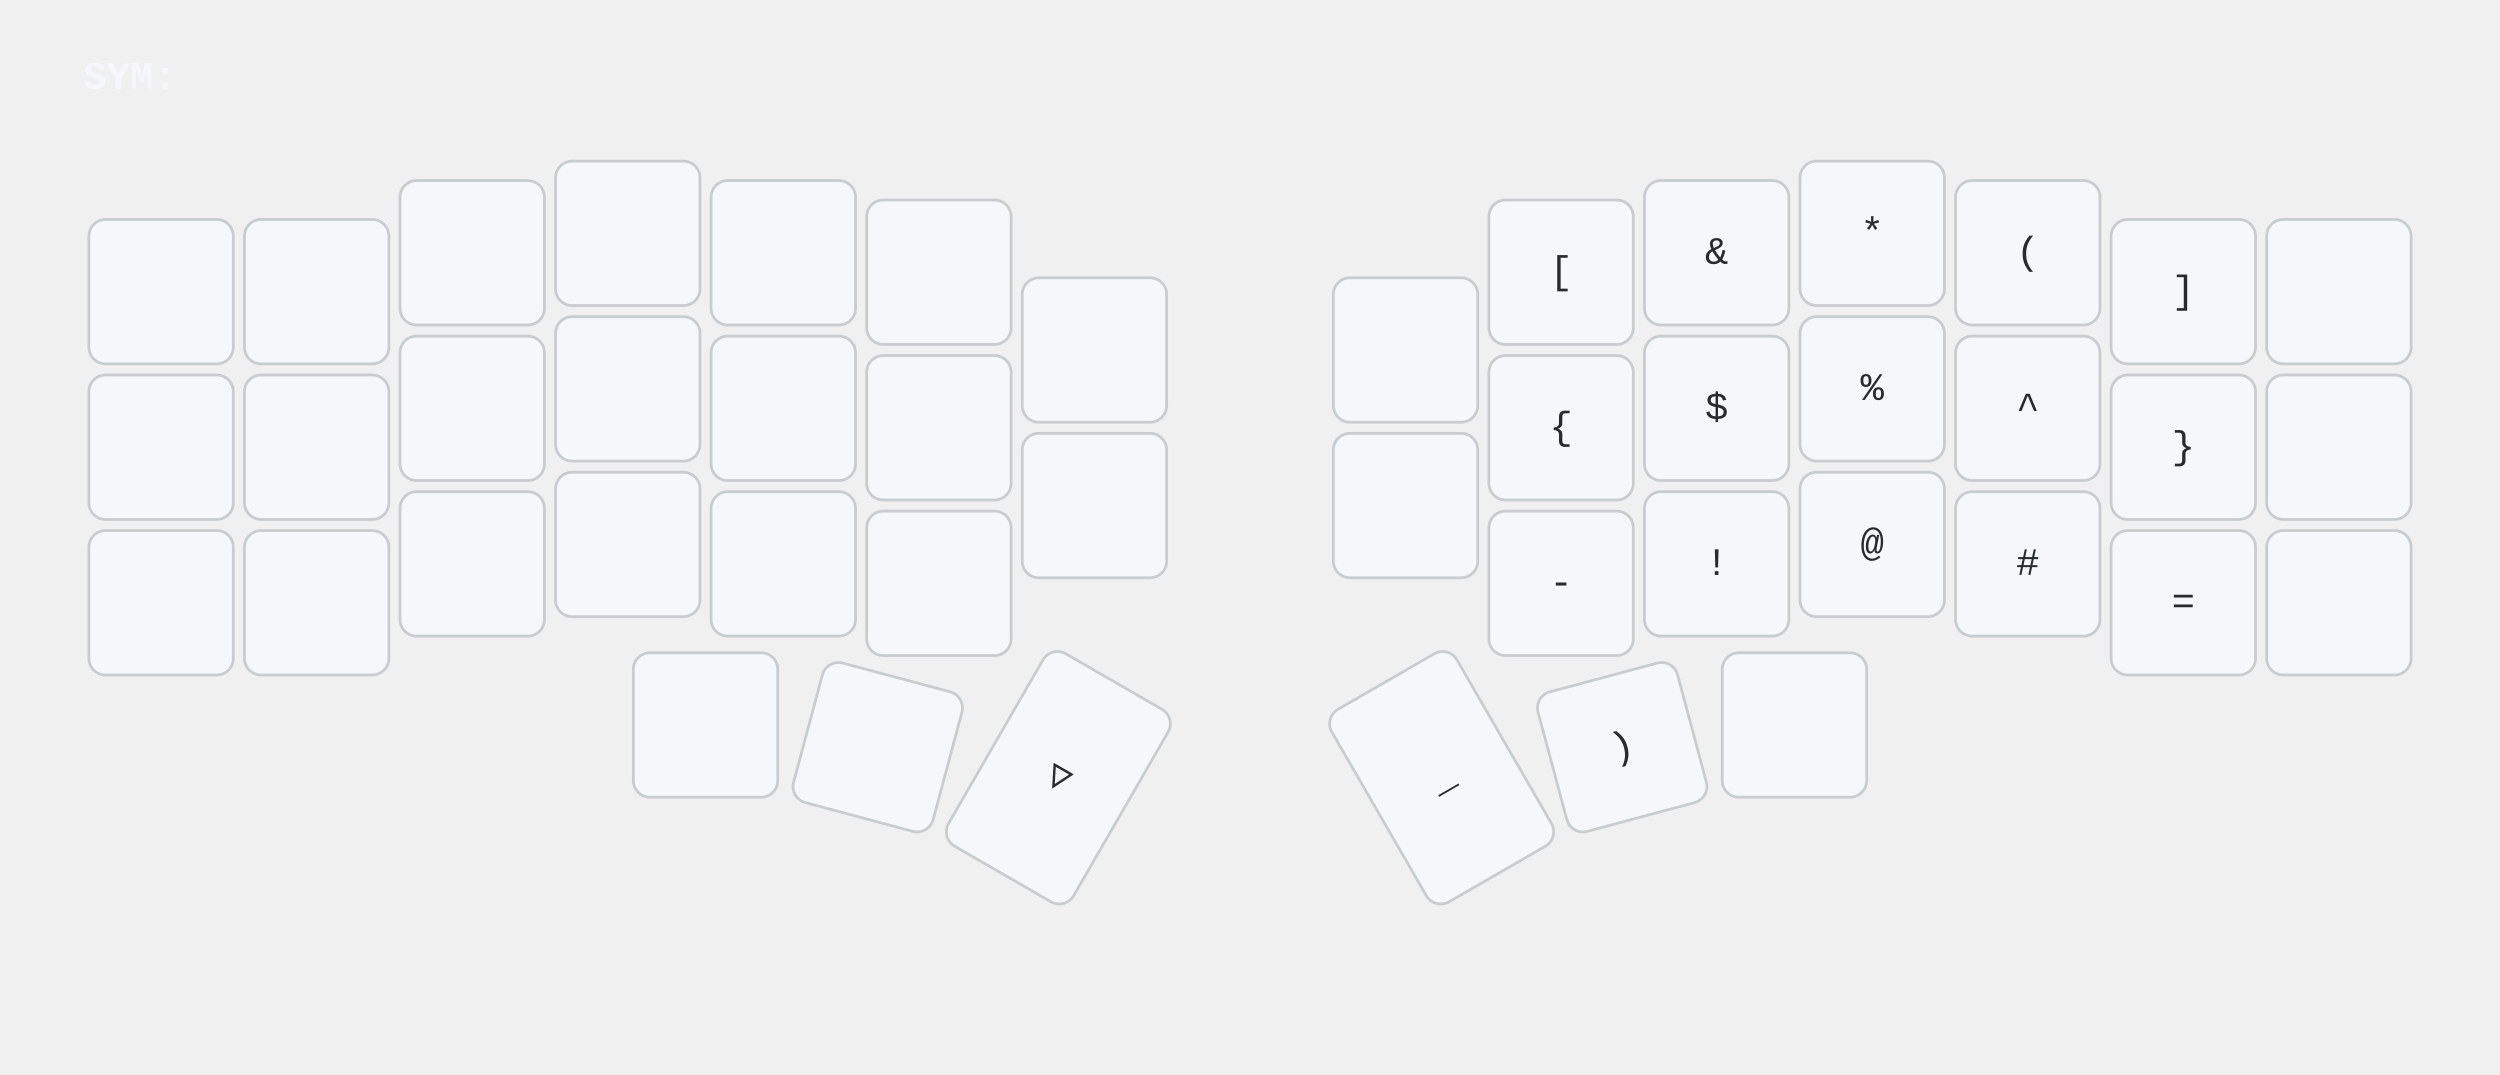
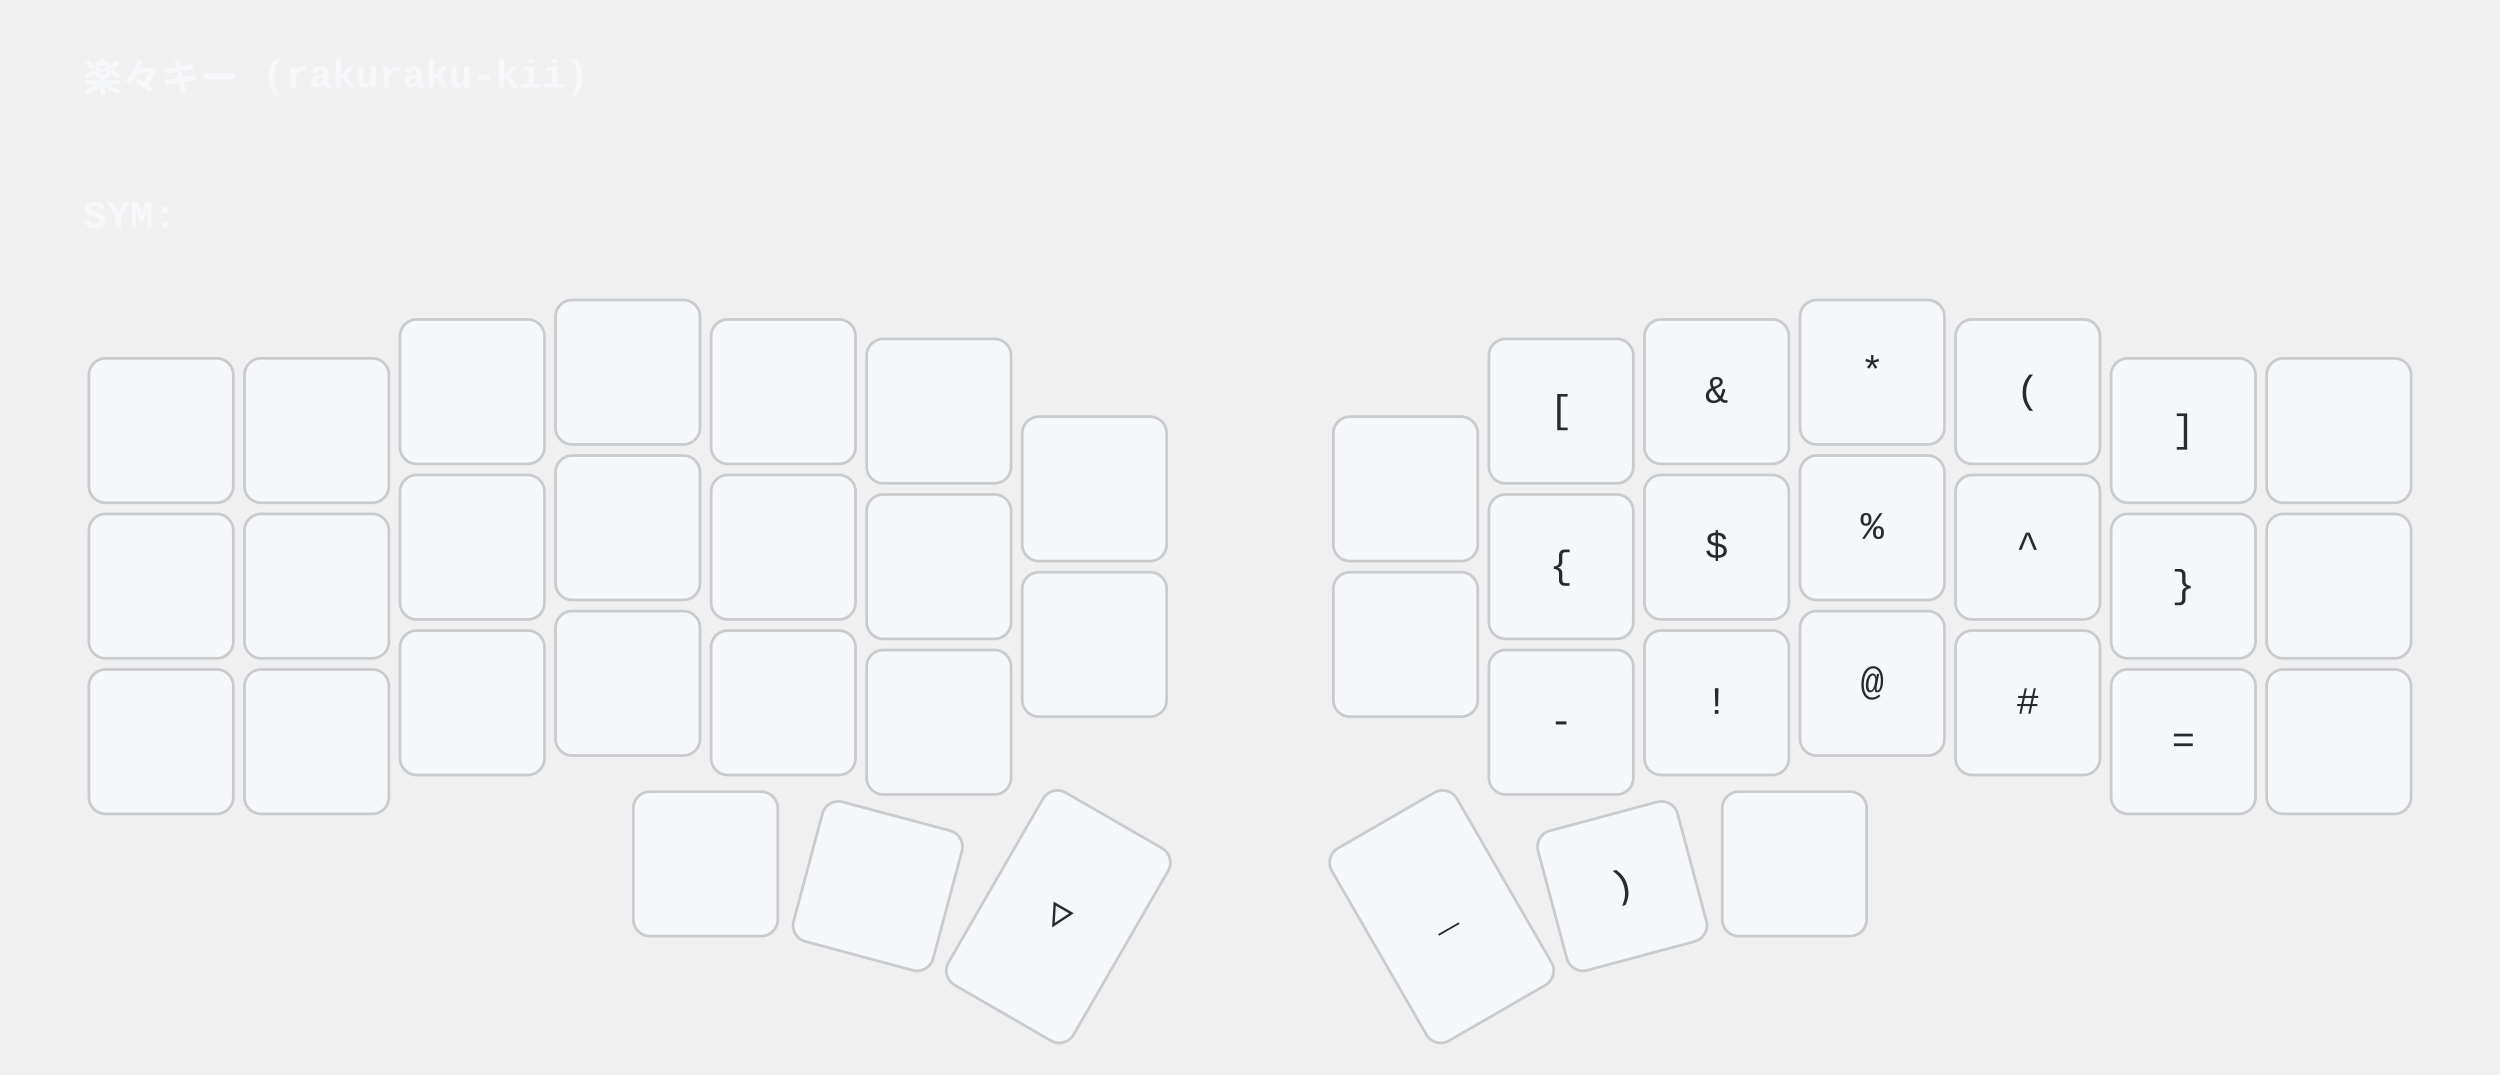
<svg xmlns="http://www.w3.org/2000/svg" width="900" height="387" viewBox="0 0 900 387" class="keymap">
  <style>/* inherit to force styles through use tags */
svg path {
    fill: inherit;
}

/* font and background color specifications */
* {
    background:#282B2E; 
    }
svg.keymap {
    font-family: SFMono-Regular,Consolas,Liberation Mono,Menlo,monospace;
    font-size: 14px;
    font-kerning: normal;
    text-rendering: optimizeLegibility;
    fill: #282B2E;
}

/* default key styling */
rect.key {
    fill: #f5f7fa;
}

rect.key, rect.combo {
    stroke: #c9cccf;
    stroke-width: 1;
}

/* default key side styling, only used is draw_key_sides is set */
rect.side {
    filter: brightness(90%);
}

/* color accent for combo boxes */
rect.combo, rect.combo-separate {
    fill: #5b7cfa;
}

/* color accent for held keys */
rect.held, rect.combo.held {
    fill: #19c6d1;
}

/* color accent for ghost (optional) keys */
rect.ghost, rect.combo.ghost {
    stroke-dasharray: 4, 4;
    stroke-width: 2;
}

text {
    text-anchor: middle;
    dominant-baseline: middle;
}

/* styling for layer labels */
text.label {
    font-weight: bold;
    text-anchor: start;
    fill: #f5f7fa
}

/* styling for optional footer */
text.footer {
    text-anchor: end;
    dominant-baseline: auto;
    stroke: white;
    stroke-width: 4;
    paint-order: stroke;
}

/* styling for combo tap, and key non-tap label text */
text.combo, text.hold, text.shifted, text.left, text.right {
    font-size: 11px;
}

text.hold {
    text-anchor: middle;
    dominant-baseline: auto;
}

text.shifted {
    text-anchor: middle;
    dominant-baseline: hanging;
}

text.left {
    text-anchor: start;
}

text.right {
    text-anchor: end;
}

text.layer-activator {
    text-decoration: underline;
}

/* styling for hold/shifted label text in combo box */
text.combo.hold, text.combo.shifted, text.combo.left, text.combo.right {
    font-size: 8px;
}

/* lighter symbol for transparent keys */
text.trans {
    fill: #282B2E;
}

/* styling for combo dendrons */
path.combo {
    stroke-width: 1;
    stroke: gray;
    fill: none;
}

/* Start Tabler Icons Cleanup */
/* cannot use height/width with glyphs */
.icon-tabler &gt; path {
    fill: inherit;
    stroke: inherit;
    stroke-width: 2;
}
/* hide tabler's default box */
.icon-tabler &gt; path[stroke="none"][fill="none"] {
    visibility: hidden;
}
/* End Tabler Icons Cleanup */

}</style>
-   <g transform="translate(30, 0)" class="layer-SYM">
-     <text x="0" y="28" class="label" id="SYM">SYM:</text>
-     <g transform="translate(0, 56)">
-       <g transform="translate(28, 49)" class="key keypos-0">
-         <rect rx="6" ry="6" x="-26" y="-26" width="52" height="52" class="key" />
-       </g>
-       <g transform="translate(84, 49)" class="key keypos-1">
-         <rect rx="6" ry="6" x="-26" y="-26" width="52" height="52" class="key" />
-       </g>
-       <g transform="translate(140, 35)" class="key keypos-2">
-         <rect rx="6" ry="6" x="-26" y="-26" width="52" height="52" class="key" />
-       </g>
-       <g transform="translate(196, 28)" class="key keypos-3">
-         <rect rx="6" ry="6" x="-26" y="-26" width="52" height="52" class="key" />
-       </g>
-       <g transform="translate(252, 35)" class="key keypos-4">
-         <rect rx="6" ry="6" x="-26" y="-26" width="52" height="52" class="key" />
-       </g>
-       <g transform="translate(308, 42)" class="key keypos-5">
-         <rect rx="6" ry="6" x="-26" y="-26" width="52" height="52" class="key" />
-       </g>
-       <g transform="translate(364, 70)" class="key keypos-6">
-         <rect rx="6" ry="6" x="-26" y="-26" width="52" height="52" class="key" />
-       </g>
-       <g transform="translate(476, 70)" class="key keypos-7">
-         <rect rx="6" ry="6" x="-26" y="-26" width="52" height="52" class="key" />
-       </g>
-       <g transform="translate(532, 42)" class="key keypos-8">
-         <rect rx="6" ry="6" x="-26" y="-26" width="52" height="52" class="key" />
-         <text x="0" y="0" class="key tap">[</text>
-       </g>
-       <g transform="translate(588, 35)" class="key keypos-9">
-         <rect rx="6" ry="6" x="-26" y="-26" width="52" height="52" class="key" />
-         <text x="0" y="0" class="key tap">&amp;</text>
-       </g>
-       <g transform="translate(644, 28)" class="key keypos-10">
-         <rect rx="6" ry="6" x="-26" y="-26" width="52" height="52" class="key" />
-         <text x="0" y="0" class="key tap">*</text>
-       </g>
-       <g transform="translate(700, 35)" class="key keypos-11">
-         <rect rx="6" ry="6" x="-26" y="-26" width="52" height="52" class="key" />
-         <text x="0" y="0" class="key tap">(</text>
-       </g>
-       <g transform="translate(756, 49)" class="key keypos-12">
-         <rect rx="6" ry="6" x="-26" y="-26" width="52" height="52" class="key" />
-         <text x="0" y="0" class="key tap">]</text>
-       </g>
-       <g transform="translate(812, 49)" class="key keypos-13">
-         <rect rx="6" ry="6" x="-26" y="-26" width="52" height="52" class="key" />
-       </g>
-       <g transform="translate(28, 105)" class="key keypos-14">
-         <rect rx="6" ry="6" x="-26" y="-26" width="52" height="52" class="key" />
-       </g>
-       <g transform="translate(84, 105)" class="key keypos-15">
-         <rect rx="6" ry="6" x="-26" y="-26" width="52" height="52" class="key" />
-       </g>
-       <g transform="translate(140, 91)" class="key keypos-16">
-         <rect rx="6" ry="6" x="-26" y="-26" width="52" height="52" class="key" />
-       </g>
-       <g transform="translate(196, 84)" class="key keypos-17">
-         <rect rx="6" ry="6" x="-26" y="-26" width="52" height="52" class="key" />
-       </g>
-       <g transform="translate(252, 91)" class="key keypos-18">
-         <rect rx="6" ry="6" x="-26" y="-26" width="52" height="52" class="key" />
-       </g>
-       <g transform="translate(308, 98)" class="key keypos-19">
-         <rect rx="6" ry="6" x="-26" y="-26" width="52" height="52" class="key" />
-       </g>
-       <g transform="translate(364, 126)" class="key keypos-20">
-         <rect rx="6" ry="6" x="-26" y="-26" width="52" height="52" class="key" />
-       </g>
-       <g transform="translate(476, 126)" class="key keypos-21">
-         <rect rx="6" ry="6" x="-26" y="-26" width="52" height="52" class="key" />
-       </g>
-       <g transform="translate(532, 98)" class="key keypos-22">
-         <rect rx="6" ry="6" x="-26" y="-26" width="52" height="52" class="key" />
-         <text x="0" y="0" class="key tap">{</text>
-       </g>
-       <g transform="translate(588, 91)" class="key keypos-23">
-         <rect rx="6" ry="6" x="-26" y="-26" width="52" height="52" class="key" />
-         <text x="0" y="0" class="key tap">$</text>
-       </g>
-       <g transform="translate(644, 84)" class="key keypos-24">
-         <rect rx="6" ry="6" x="-26" y="-26" width="52" height="52" class="key" />
-         <text x="0" y="0" class="key tap">%</text>
-       </g>
-       <g transform="translate(700, 91)" class="key keypos-25">
-         <rect rx="6" ry="6" x="-26" y="-26" width="52" height="52" class="key" />
-         <text x="0" y="0" class="key tap">^</text>
-       </g>
-       <g transform="translate(756, 105)" class="key keypos-26">
-         <rect rx="6" ry="6" x="-26" y="-26" width="52" height="52" class="key" />
-         <text x="0" y="0" class="key tap">}</text>
-       </g>
-       <g transform="translate(812, 105)" class="key keypos-27">
-         <rect rx="6" ry="6" x="-26" y="-26" width="52" height="52" class="key" />
-       </g>
-       <g transform="translate(28, 161)" class="key keypos-28">
-         <rect rx="6" ry="6" x="-26" y="-26" width="52" height="52" class="key" />
-       </g>
-       <g transform="translate(84, 161)" class="key keypos-29">
-         <rect rx="6" ry="6" x="-26" y="-26" width="52" height="52" class="key" />
-       </g>
-       <g transform="translate(140, 147)" class="key keypos-30">
-         <rect rx="6" ry="6" x="-26" y="-26" width="52" height="52" class="key" />
-       </g>
-       <g transform="translate(196, 140)" class="key keypos-31">
-         <rect rx="6" ry="6" x="-26" y="-26" width="52" height="52" class="key" />
-       </g>
-       <g transform="translate(252, 147)" class="key keypos-32">
-         <rect rx="6" ry="6" x="-26" y="-26" width="52" height="52" class="key" />
-       </g>
-       <g transform="translate(308, 154)" class="key keypos-33">
-         <rect rx="6" ry="6" x="-26" y="-26" width="52" height="52" class="key" />
-       </g>
-       <g transform="translate(532, 154)" class="key keypos-34">
-         <rect rx="6" ry="6" x="-26" y="-26" width="52" height="52" class="key" />
-         <text x="0" y="0" class="key tap">-</text>
-       </g>
-       <g transform="translate(588, 147)" class="key keypos-35">
-         <rect rx="6" ry="6" x="-26" y="-26" width="52" height="52" class="key" />
-         <text x="0" y="0" class="key tap">!</text>
-       </g>
-       <g transform="translate(644, 140)" class="key keypos-36">
-         <rect rx="6" ry="6" x="-26" y="-26" width="52" height="52" class="key" />
-         <text x="0" y="0" class="key tap">@</text>
-       </g>
-       <g transform="translate(700, 147)" class="key keypos-37">
-         <rect rx="6" ry="6" x="-26" y="-26" width="52" height="52" class="key" />
-         <text x="0" y="0" class="key tap">#</text>
-       </g>
-       <g transform="translate(756, 161)" class="key keypos-38">
-         <rect rx="6" ry="6" x="-26" y="-26" width="52" height="52" class="key" />
-         <text x="0" y="0" class="key tap">=</text>
-       </g>
-       <g transform="translate(812, 161)" class="key keypos-39">
-         <rect rx="6" ry="6" x="-26" y="-26" width="52" height="52" class="key" />
-       </g>
-       <g transform="translate(224, 205)" class="key keypos-40">
-         <rect rx="6" ry="6" x="-26" y="-26" width="52" height="52" class="key" />
-       </g>
-       <g transform="translate(286, 213) rotate(15.0)" class="key keypos-41">
-         <rect rx="6" ry="6" x="-26" y="-26" width="52" height="52" class="key" />
-       </g>
-       <g transform="translate(351, 224) rotate(30.0)" class="key keypos-42">
-         <rect rx="6" ry="6" x="-26" y="-40" width="52" height="80" class="key" />
-         <text x="0" y="0" class="key tap">▽</text>
-       </g>
-       <g transform="translate(489, 224) rotate(-30.0)" class="key keypos-43">
-         <rect rx="6" ry="6" x="-26" y="-40" width="52" height="80" class="key" />
-         <text x="0" y="0" class="key tap">_</text>
-       </g>
-       <g transform="translate(554, 213) rotate(-15.0)" class="key keypos-44">
-         <rect rx="6" ry="6" x="-26" y="-26" width="52" height="52" class="key" />
-         <text x="0" y="0" class="key tap">)</text>
-       </g>
-       <g transform="translate(616, 205)" class="key keypos-45">
-         <rect rx="6" ry="6" x="-26" y="-26" width="52" height="52" class="key" />
+   <g transform="translate(30,0)">
+     <text x="0" y="28" class="label">楽々キー (rakuraku-kii)</text>
+   </g>
+   <g transform="translate(0,50)">
+     <g transform="translate(30, 0)" class="layer-SYM">
+       <text x="0" y="28" class="label" id="SYM">SYM:</text>
+       <g transform="translate(0, 56)">
+         <g transform="translate(28, 49)" class="key keypos-0">
+           <rect rx="6" ry="6" x="-26" y="-26" width="52" height="52" class="key" />
+         </g>
+         <g transform="translate(84, 49)" class="key keypos-1">
+           <rect rx="6" ry="6" x="-26" y="-26" width="52" height="52" class="key" />
+         </g>
+         <g transform="translate(140, 35)" class="key keypos-2">
+           <rect rx="6" ry="6" x="-26" y="-26" width="52" height="52" class="key" />
+         </g>
+         <g transform="translate(196, 28)" class="key keypos-3">
+           <rect rx="6" ry="6" x="-26" y="-26" width="52" height="52" class="key" />
+         </g>
+         <g transform="translate(252, 35)" class="key keypos-4">
+           <rect rx="6" ry="6" x="-26" y="-26" width="52" height="52" class="key" />
+         </g>
+         <g transform="translate(308, 42)" class="key keypos-5">
+           <rect rx="6" ry="6" x="-26" y="-26" width="52" height="52" class="key" />
+         </g>
+         <g transform="translate(364, 70)" class="key keypos-6">
+           <rect rx="6" ry="6" x="-26" y="-26" width="52" height="52" class="key" />
+         </g>
+         <g transform="translate(476, 70)" class="key keypos-7">
+           <rect rx="6" ry="6" x="-26" y="-26" width="52" height="52" class="key" />
+         </g>
+         <g transform="translate(532, 42)" class="key keypos-8">
+           <rect rx="6" ry="6" x="-26" y="-26" width="52" height="52" class="key" />
+           <text x="0" y="0" class="key tap">[</text>
+         </g>
+         <g transform="translate(588, 35)" class="key keypos-9">
+           <rect rx="6" ry="6" x="-26" y="-26" width="52" height="52" class="key" />
+           <text x="0" y="0" class="key tap">&amp;</text>
+         </g>
+         <g transform="translate(644, 28)" class="key keypos-10">
+           <rect rx="6" ry="6" x="-26" y="-26" width="52" height="52" class="key" />
+           <text x="0" y="0" class="key tap">*</text>
+         </g>
+         <g transform="translate(700, 35)" class="key keypos-11">
+           <rect rx="6" ry="6" x="-26" y="-26" width="52" height="52" class="key" />
+           <text x="0" y="0" class="key tap">(</text>
+         </g>
+         <g transform="translate(756, 49)" class="key keypos-12">
+           <rect rx="6" ry="6" x="-26" y="-26" width="52" height="52" class="key" />
+           <text x="0" y="0" class="key tap">]</text>
+         </g>
+         <g transform="translate(812, 49)" class="key keypos-13">
+           <rect rx="6" ry="6" x="-26" y="-26" width="52" height="52" class="key" />
+         </g>
+         <g transform="translate(28, 105)" class="key keypos-14">
+           <rect rx="6" ry="6" x="-26" y="-26" width="52" height="52" class="key" />
+         </g>
+         <g transform="translate(84, 105)" class="key keypos-15">
+           <rect rx="6" ry="6" x="-26" y="-26" width="52" height="52" class="key" />
+         </g>
+         <g transform="translate(140, 91)" class="key keypos-16">
+           <rect rx="6" ry="6" x="-26" y="-26" width="52" height="52" class="key" />
+         </g>
+         <g transform="translate(196, 84)" class="key keypos-17">
+           <rect rx="6" ry="6" x="-26" y="-26" width="52" height="52" class="key" />
+         </g>
+         <g transform="translate(252, 91)" class="key keypos-18">
+           <rect rx="6" ry="6" x="-26" y="-26" width="52" height="52" class="key" />
+         </g>
+         <g transform="translate(308, 98)" class="key keypos-19">
+           <rect rx="6" ry="6" x="-26" y="-26" width="52" height="52" class="key" />
+         </g>
+         <g transform="translate(364, 126)" class="key keypos-20">
+           <rect rx="6" ry="6" x="-26" y="-26" width="52" height="52" class="key" />
+         </g>
+         <g transform="translate(476, 126)" class="key keypos-21">
+           <rect rx="6" ry="6" x="-26" y="-26" width="52" height="52" class="key" />
+         </g>
+         <g transform="translate(532, 98)" class="key keypos-22">
+           <rect rx="6" ry="6" x="-26" y="-26" width="52" height="52" class="key" />
+           <text x="0" y="0" class="key tap">{</text>
+         </g>
+         <g transform="translate(588, 91)" class="key keypos-23">
+           <rect rx="6" ry="6" x="-26" y="-26" width="52" height="52" class="key" />
+           <text x="0" y="0" class="key tap">$</text>
+         </g>
+         <g transform="translate(644, 84)" class="key keypos-24">
+           <rect rx="6" ry="6" x="-26" y="-26" width="52" height="52" class="key" />
+           <text x="0" y="0" class="key tap">%</text>
+         </g>
+         <g transform="translate(700, 91)" class="key keypos-25">
+           <rect rx="6" ry="6" x="-26" y="-26" width="52" height="52" class="key" />
+           <text x="0" y="0" class="key tap">^</text>
+         </g>
+         <g transform="translate(756, 105)" class="key keypos-26">
+           <rect rx="6" ry="6" x="-26" y="-26" width="52" height="52" class="key" />
+           <text x="0" y="0" class="key tap">}</text>
+         </g>
+         <g transform="translate(812, 105)" class="key keypos-27">
+           <rect rx="6" ry="6" x="-26" y="-26" width="52" height="52" class="key" />
+         </g>
+         <g transform="translate(28, 161)" class="key keypos-28">
+           <rect rx="6" ry="6" x="-26" y="-26" width="52" height="52" class="key" />
+         </g>
+         <g transform="translate(84, 161)" class="key keypos-29">
+           <rect rx="6" ry="6" x="-26" y="-26" width="52" height="52" class="key" />
+         </g>
+         <g transform="translate(140, 147)" class="key keypos-30">
+           <rect rx="6" ry="6" x="-26" y="-26" width="52" height="52" class="key" />
+         </g>
+         <g transform="translate(196, 140)" class="key keypos-31">
+           <rect rx="6" ry="6" x="-26" y="-26" width="52" height="52" class="key" />
+         </g>
+         <g transform="translate(252, 147)" class="key keypos-32">
+           <rect rx="6" ry="6" x="-26" y="-26" width="52" height="52" class="key" />
+         </g>
+         <g transform="translate(308, 154)" class="key keypos-33">
+           <rect rx="6" ry="6" x="-26" y="-26" width="52" height="52" class="key" />
+         </g>
+         <g transform="translate(532, 154)" class="key keypos-34">
+           <rect rx="6" ry="6" x="-26" y="-26" width="52" height="52" class="key" />
+           <text x="0" y="0" class="key tap">-</text>
+         </g>
+         <g transform="translate(588, 147)" class="key keypos-35">
+           <rect rx="6" ry="6" x="-26" y="-26" width="52" height="52" class="key" />
+           <text x="0" y="0" class="key tap">!</text>
+         </g>
+         <g transform="translate(644, 140)" class="key keypos-36">
+           <rect rx="6" ry="6" x="-26" y="-26" width="52" height="52" class="key" />
+           <text x="0" y="0" class="key tap">@</text>
+         </g>
+         <g transform="translate(700, 147)" class="key keypos-37">
+           <rect rx="6" ry="6" x="-26" y="-26" width="52" height="52" class="key" />
+           <text x="0" y="0" class="key tap">#</text>
+         </g>
+         <g transform="translate(756, 161)" class="key keypos-38">
+           <rect rx="6" ry="6" x="-26" y="-26" width="52" height="52" class="key" />
+           <text x="0" y="0" class="key tap">=</text>
+         </g>
+         <g transform="translate(812, 161)" class="key keypos-39">
+           <rect rx="6" ry="6" x="-26" y="-26" width="52" height="52" class="key" />
+         </g>
+         <g transform="translate(224, 205)" class="key keypos-40">
+           <rect rx="6" ry="6" x="-26" y="-26" width="52" height="52" class="key" />
+         </g>
+         <g transform="translate(286, 213) rotate(15.0)" class="key keypos-41">
+           <rect rx="6" ry="6" x="-26" y="-26" width="52" height="52" class="key" />
+         </g>
+         <g transform="translate(351, 224) rotate(30.0)" class="key keypos-42">
+           <rect rx="6" ry="6" x="-26" y="-40" width="52" height="80" class="key" />
+           <text x="0" y="0" class="key tap">▽</text>
+         </g>
+         <g transform="translate(489, 224) rotate(-30.0)" class="key keypos-43">
+           <rect rx="6" ry="6" x="-26" y="-40" width="52" height="80" class="key" />
+           <text x="0" y="0" class="key tap">_</text>
+         </g>
+         <g transform="translate(554, 213) rotate(-15.0)" class="key keypos-44">
+           <rect rx="6" ry="6" x="-26" y="-26" width="52" height="52" class="key" />
+           <text x="0" y="0" class="key tap">)</text>
+         </g>
+         <g transform="translate(616, 205)" class="key keypos-45">
+           <rect rx="6" ry="6" x="-26" y="-26" width="52" height="52" class="key" />
+         </g>
      </g>
    </g>
  </g>
</svg>
